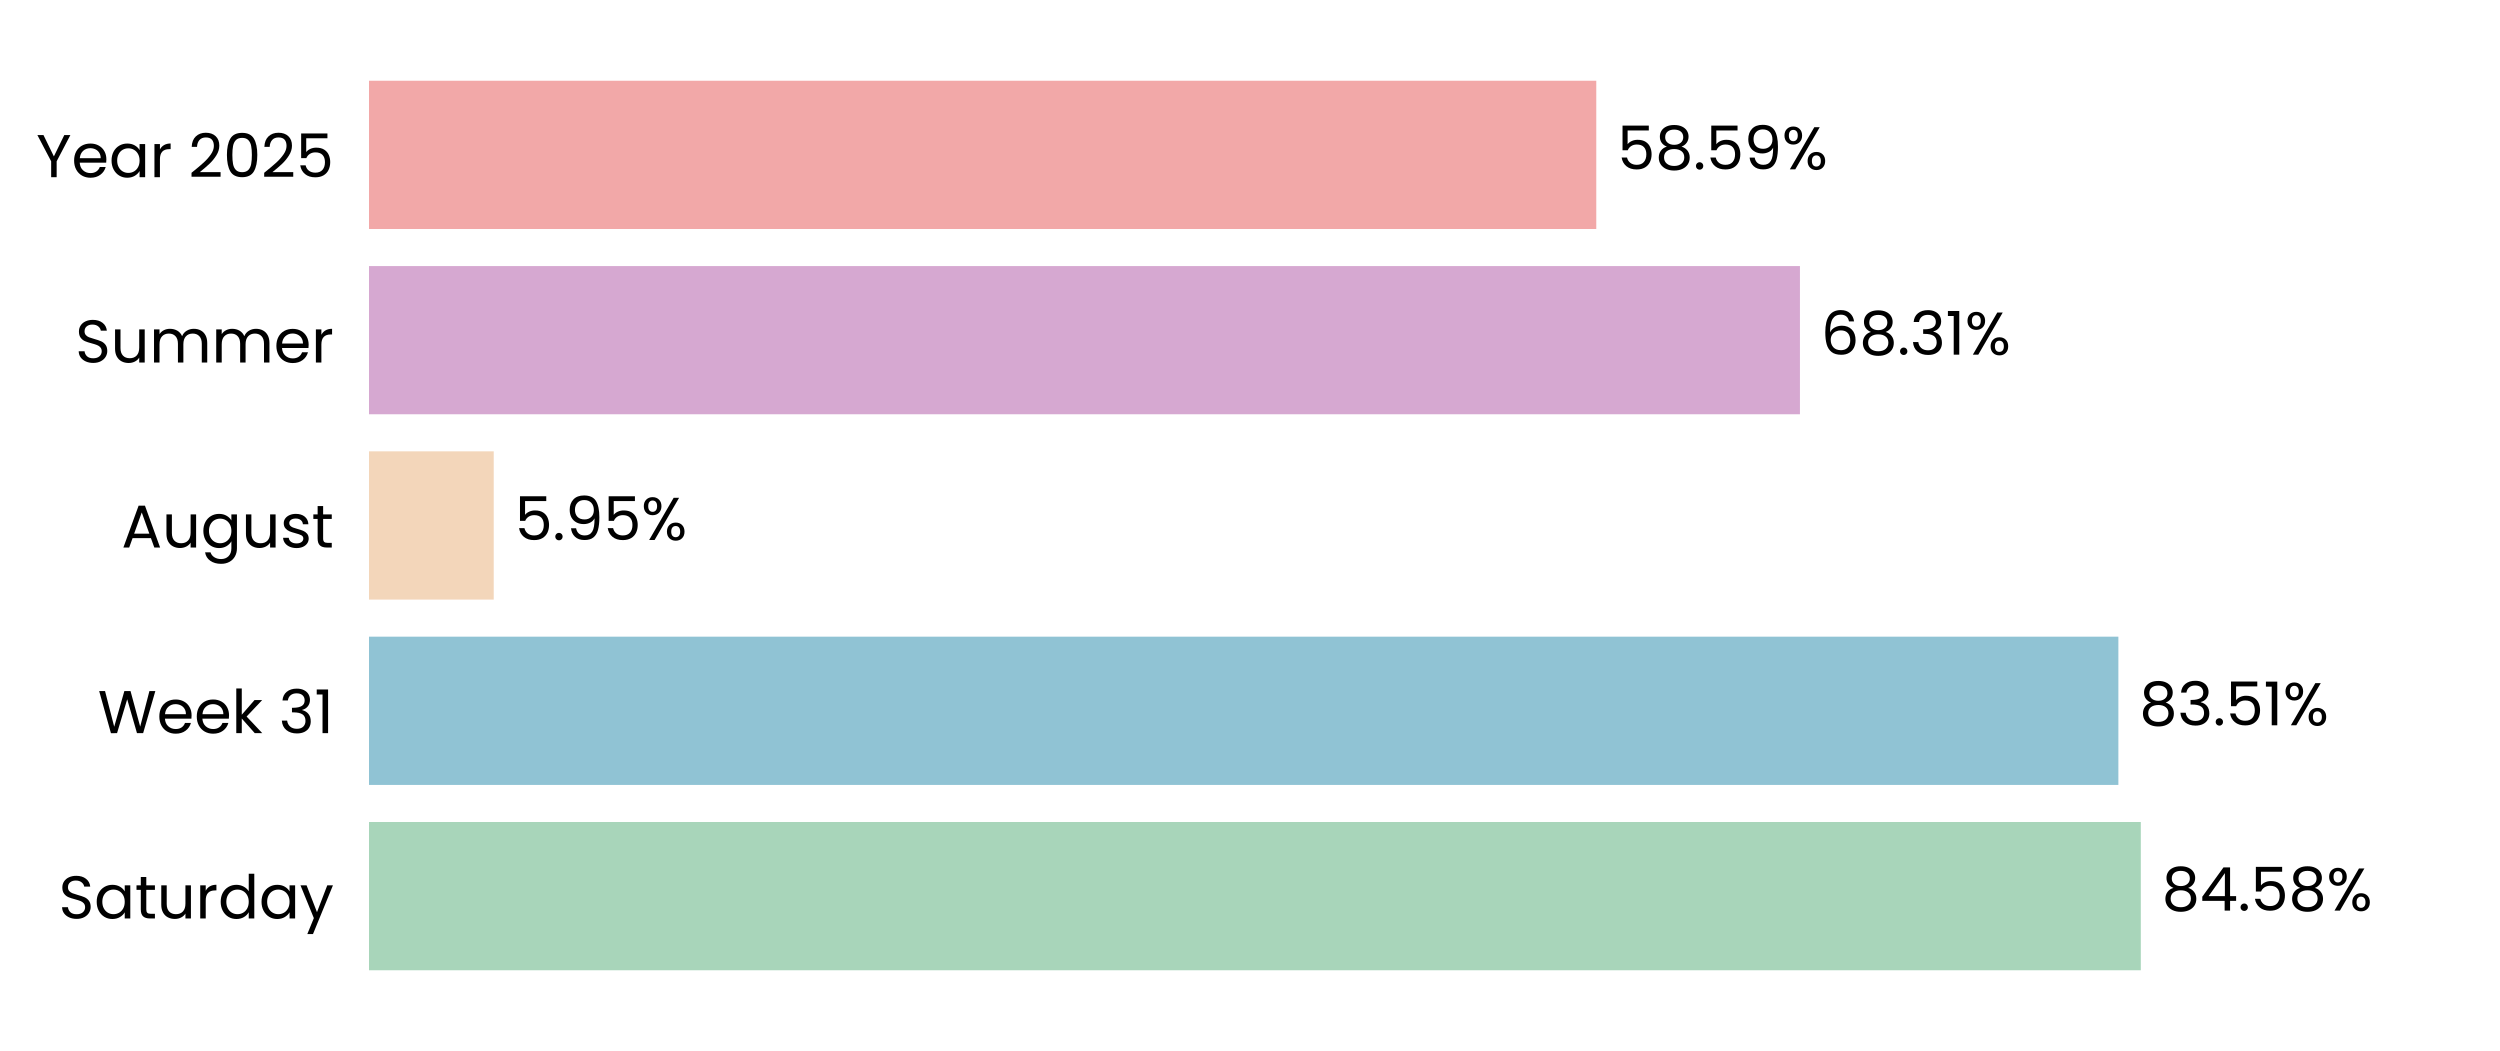
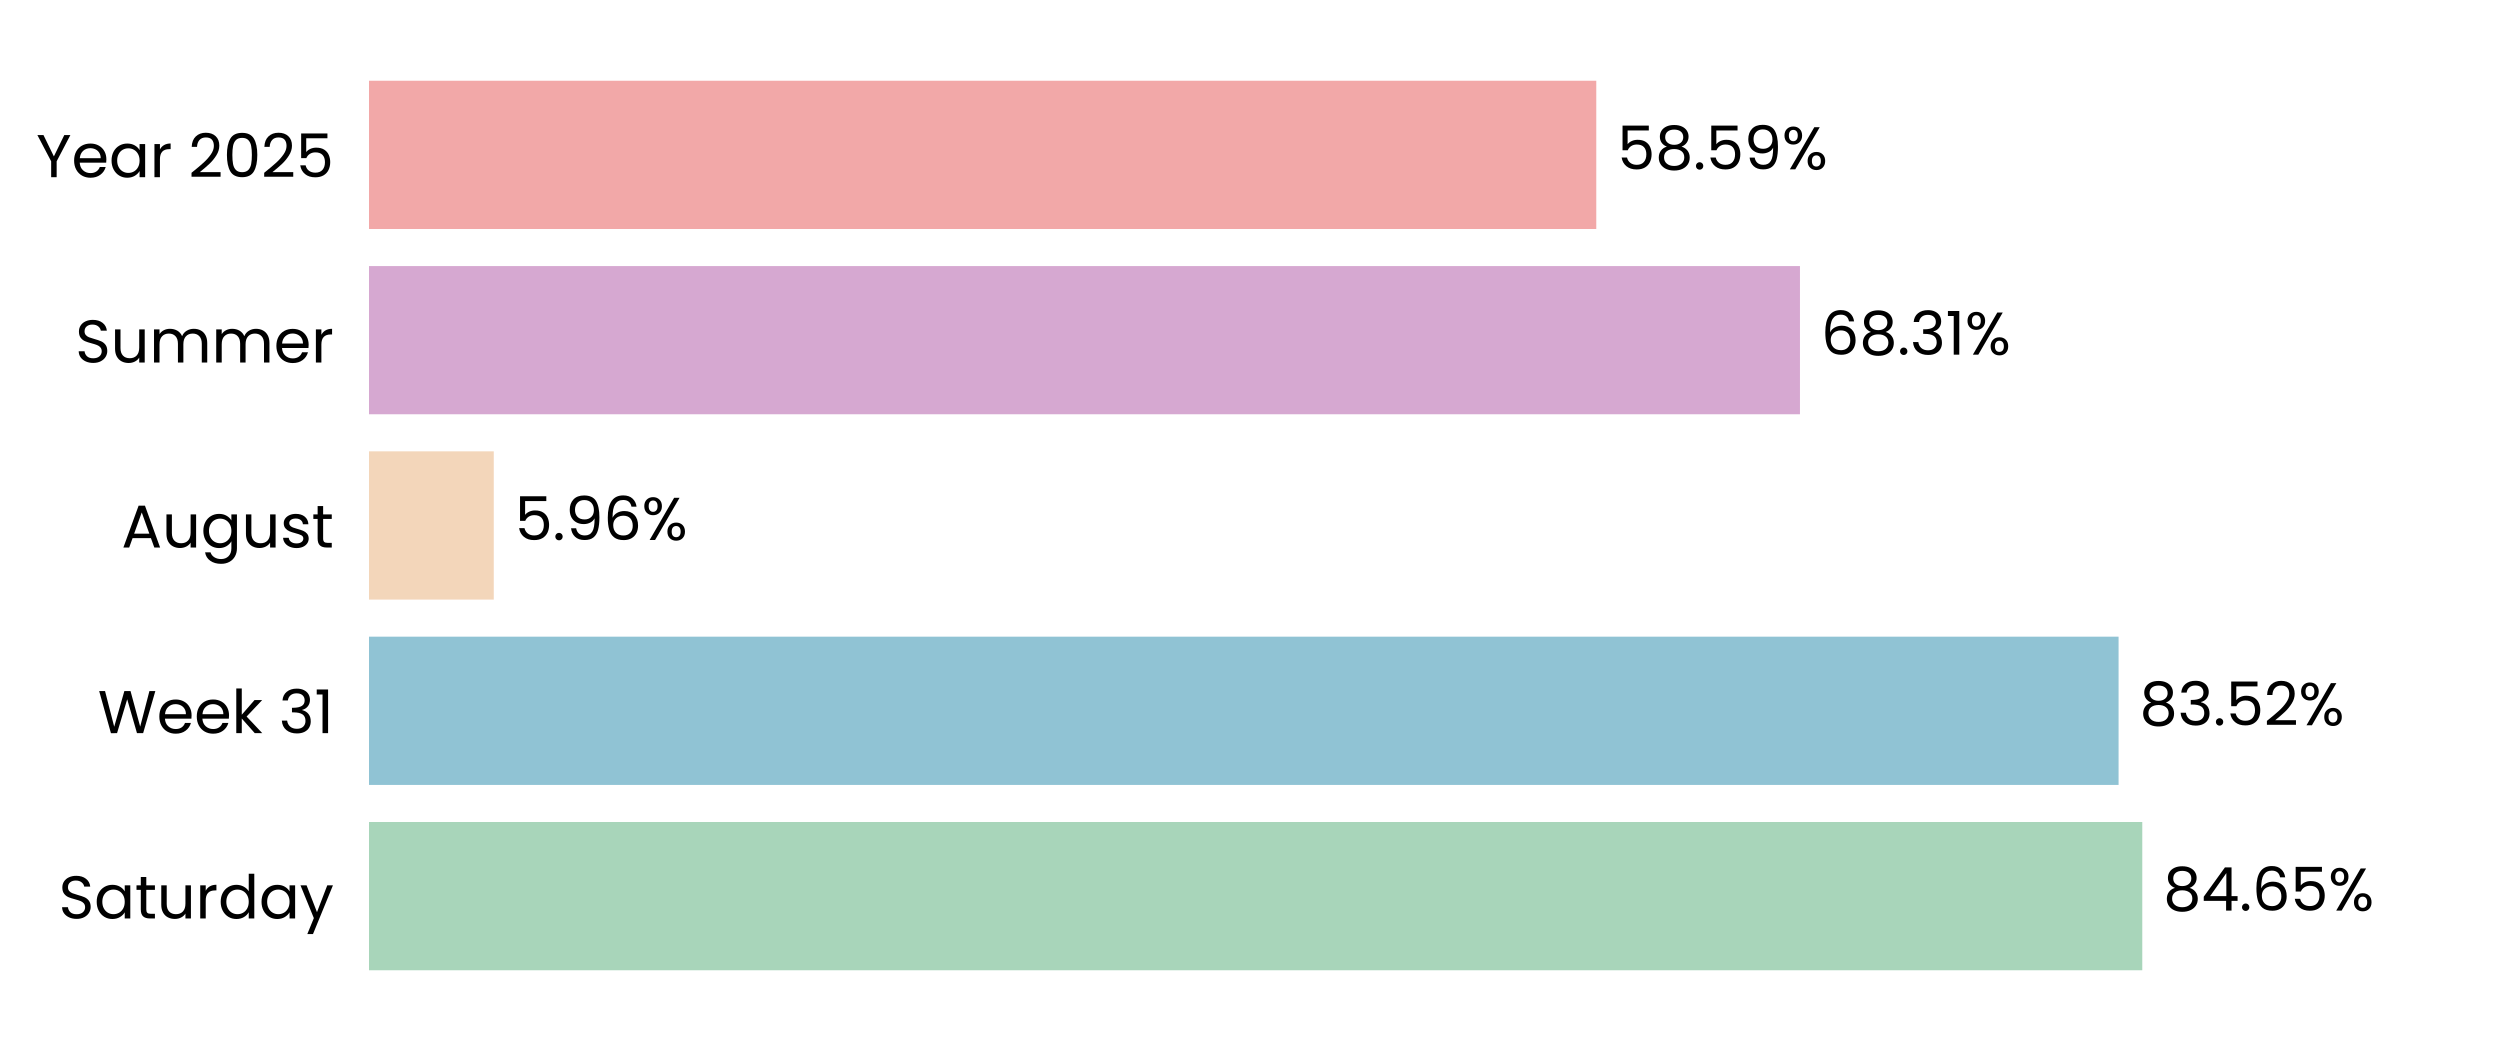
<svg xmlns="http://www.w3.org/2000/svg" xmlns:xlink="http://www.w3.org/1999/xlink" width="496.691pt" height="208.8pt" viewBox="0 0 496.691 208.8" version="1.1">
  <defs>
    <style type="text/css">*{stroke-linejoin: round; stroke-linecap: butt}</style>
  </defs>
  <g id="figure_1">
    <g id="patch_1">
      <path d="M 0 208.8  L 496.691 208.8  L 496.691 0  L 0 0  L 0 208.8  z " style="fill: none" />
    </g>
    <g id="axes_1">
      <g id="patch_2">
        <path d="M 73.311 201.6  L 489.491 201.6  L 489.491 7.2  L 73.311 7.2  L 73.311 201.6  z " style="fill: none" />
      </g>
      <g id="patch_3">
-         <path d="M 73.311 192.764  L 425.33 192.764  L 425.33 163.309  L 73.311 163.309  z " clip-path="url(#p20fb547979)" style="fill: #a8d5ba" />
+         <path d="M 73.311 192.764  L 425.619 192.764  L 425.619 163.309  L 73.311 163.309  z " clip-path="url(#p382f1dbfae)" style="fill: #a8d5ba" />
      </g>
      <g id="patch_4">
-         <path d="M 73.311 155.945  L 420.871 155.945  L 420.871 126.491  L 73.311 126.491  z " clip-path="url(#p20fb547979)" style="fill: #90c3d4" />
+         <path d="M 73.311 155.945  L 420.912 155.945  L 420.912 126.491  L 73.311 126.491  z " clip-path="url(#p382f1dbfae)" style="fill: #90c3d4" />
      </g>
      <g id="patch_5">
-         <path d="M 73.311 119.127  L 98.092 119.127  L 98.092 89.673  L 73.311 89.673  z " clip-path="url(#p20fb547979)" style="fill: #f3d6ba" />
+         <path d="M 73.311 119.127  L 98.101 119.127  L 98.101 89.673  L 73.311 89.673  z " clip-path="url(#p382f1dbfae)" style="fill: #f3d6ba" />
      </g>
      <g id="patch_6">
-         <path d="M 73.311 82.309  L 357.607 82.309  L 357.607 52.855  L 73.311 52.855  z " clip-path="url(#p20fb547979)" style="fill: #d6a8d1" />
+         <path d="M 73.311 82.309  L 357.61 82.309  L 357.61 52.855  L 73.311 52.855  z " clip-path="url(#p382f1dbfae)" style="fill: #d6a8d1" />
      </g>
      <g id="patch_7">
-         <path d="M 73.311 45.491  L 317.142 45.491  L 317.142 16.036  L 73.311 16.036  z " clip-path="url(#p20fb547979)" style="fill: #f2a8a8" />
+         <path d="M 73.311 45.491  L 317.143 45.491  L 317.143 16.036  L 73.311 16.036  z " clip-path="url(#p382f1dbfae)" style="fill: #f2a8a8" />
      </g>
      <g id="matplotlib.axis_1">
        <g id="ytick_1">
          <g id="text_1">
            <g transform="translate(11.65312 182.4764) scale(0.12 -0.12)">
              <defs>
                <path id="Poppins-Regular-53" d="M 1907 -45  Q 1466 -45 1117 112  Q 768 269 569 547  Q 371 826 365 1190  L 986 1190  Q 1018 877 1245 662  Q 1472 448 1907 448  Q 2323 448 2563 656  Q 2803 864 2803 1190  Q 2803 1446 2662 1606  Q 2522 1766 2310 1849  Q 2099 1933 1741 2029  Q 1299 2144 1033 2259  Q 768 2374 579 2620  Q 390 2867 390 3283  Q 390 3648 576 3929  Q 762 4211 1098 4364  Q 1434 4518 1869 4518  Q 2496 4518 2896 4204  Q 3296 3891 3347 3373  L 2707 3373  Q 2675 3629 2438 3824  Q 2202 4019 1811 4019  Q 1446 4019 1216 3830  Q 986 3642 986 3302  Q 986 3059 1123 2905  Q 1261 2752 1462 2672  Q 1664 2592 2029 2490  Q 2470 2368 2739 2249  Q 3008 2131 3200 1884  Q 3392 1638 3392 1216  Q 3392 890 3219 602  Q 3046 314 2707 134  Q 2368 -45 1907 -45  z " transform="scale(0.015625)" />
                <path id="Poppins-Regular-61" d="M 275 1766  Q 275 2304 492 2710  Q 710 3117 1091 3341  Q 1472 3565 1939 3565  Q 2400 3565 2739 3366  Q 3078 3168 3245 2867  L 3245 3507  L 3834 3507  L 3834 0  L 3245 0  L 3245 653  Q 3072 346 2729 144  Q 2387 -58 1933 -58  Q 1466 -58 1088 172  Q 710 403 492 819  Q 275 1235 275 1766  z M 3245 1760  Q 3245 2157 3085 2451  Q 2925 2746 2653 2902  Q 2381 3059 2054 3059  Q 1728 3059 1459 2905  Q 1190 2752 1030 2457  Q 870 2163 870 1766  Q 870 1363 1030 1065  Q 1190 768 1459 611  Q 1728 454 2054 454  Q 2381 454 2653 611  Q 2925 768 3085 1065  Q 3245 1363 3245 1760  z " transform="scale(0.015625)" />
                <path id="Poppins-Regular-74" d="M 1203 3027  L 1203 960  Q 1203 704 1312 598  Q 1421 493 1690 493  L 2118 493  L 2118 0  L 1594 0  Q 1107 0 864 224  Q 621 448 621 960  L 621 3027  L 166 3027  L 166 3507  L 621 3507  L 621 4390  L 1203 4390  L 1203 3507  L 2118 3507  L 2118 3027  L 1203 3027  z " transform="scale(0.015625)" />
                <path id="Poppins-Regular-75" d="M 3603 3507  L 3603 0  L 3021 0  L 3021 518  Q 2854 250 2556 99  Q 2259 -51 1901 -51  Q 1491 -51 1164 118  Q 838 288 649 627  Q 461 966 461 1453  L 461 3507  L 1037 3507  L 1037 1530  Q 1037 1011 1299 732  Q 1562 454 2016 454  Q 2483 454 2752 742  Q 3021 1030 3021 1581  L 3021 3507  L 3603 3507  z " transform="scale(0.015625)" />
                <path id="Poppins-Regular-72" d="M 1075 2938  Q 1229 3238 1513 3404  Q 1798 3571 2208 3571  L 2208 2970  L 2054 2970  Q 1075 2970 1075 1907  L 1075 0  L 493 0  L 493 3507  L 1075 3507  L 1075 2938  z " transform="scale(0.015625)" />
                <path id="Poppins-Regular-64" d="M 275 1766  Q 275 2304 492 2710  Q 710 3117 1091 3341  Q 1472 3565 1946 3565  Q 2355 3565 2707 3376  Q 3059 3187 3245 2880  L 3245 4736  L 3834 4736  L 3834 0  L 3245 0  L 3245 659  Q 3072 346 2733 144  Q 2394 -58 1939 -58  Q 1472 -58 1091 172  Q 710 403 492 819  Q 275 1235 275 1766  z M 3245 1760  Q 3245 2157 3085 2451  Q 2925 2746 2653 2902  Q 2381 3059 2054 3059  Q 1728 3059 1459 2905  Q 1190 2752 1030 2457  Q 870 2163 870 1766  Q 870 1363 1030 1065  Q 1190 768 1459 611  Q 1728 454 2054 454  Q 2381 454 2653 611  Q 2925 768 3085 1065  Q 3245 1363 3245 1760  z " transform="scale(0.015625)" />
                <path id="Poppins-Regular-79" d="M 3514 3507  L 1402 -1651  L 800 -1651  L 1491 38  L 77 3507  L 723 3507  L 1824 666  L 2912 3507  L 3514 3507  z " transform="scale(0.015625)" />
              </defs>
              <use xlink:href="#Poppins-Regular-53" />
              <use xlink:href="#Poppins-Regular-61" transform="translate(58.7 0)" />
              <use xlink:href="#Poppins-Regular-74" transform="translate(126.3 0)" />
              <use xlink:href="#Poppins-Regular-75" transform="translate(162.7 0)" />
              <use xlink:href="#Poppins-Regular-72" transform="translate(226.7 0)" />
              <use xlink:href="#Poppins-Regular-64" transform="translate(264 0)" />
              <use xlink:href="#Poppins-Regular-61" transform="translate(331.5999 0)" />
              <use xlink:href="#Poppins-Regular-79" transform="translate(399.1999 0)" />
            </g>
          </g>
        </g>
        <g id="ytick_2">
          <g id="text_2">
            <g transform="translate(19.42687 145.6582) scale(0.12 -0.12)">
              <defs>
                <path id="Poppins-Regular-57" d="M 6099 4461  L 4806 0  L 4154 0  L 3117 3590  L 2042 0  L 1395 -6  L 147 4461  L 768 4461  L 1741 678  L 2816 4461  L 3469 4461  L 4493 691  L 5472 4461  L 6099 4461  z " transform="scale(0.015625)" />
                <path id="Poppins-Regular-65" d="M 3693 1888  Q 3693 1722 3674 1536  L 870 1536  Q 902 1018 1225 726  Q 1549 435 2010 435  Q 2387 435 2640 611  Q 2893 787 2995 1082  L 3622 1082  Q 3482 576 3059 259  Q 2637 -58 2010 -58  Q 1510 -58 1116 166  Q 723 390 499 803  Q 275 1216 275 1760  Q 275 2304 492 2713  Q 710 3123 1104 3344  Q 1498 3565 2010 3565  Q 2509 3565 2893 3347  Q 3277 3130 3485 2749  Q 3693 2368 3693 1888  z M 3091 2010  Q 3091 2342 2944 2582  Q 2797 2822 2544 2947  Q 2291 3072 1984 3072  Q 1542 3072 1232 2790  Q 922 2509 877 2010  L 3091 2010  z " transform="scale(0.015625)" />
                <path id="Poppins-Regular-6b" d="M 2451 0  L 1075 1549  L 1075 0  L 493 0  L 493 4736  L 1075 4736  L 1075 1952  L 2426 3507  L 3238 3507  L 1587 1760  L 3245 0  L 2451 0  z " transform="scale(0.015625)" />
                <path id="Poppins-Regular-20" transform="scale(0.015625)" />
                <path id="Poppins-Regular-33" d="M 384 3462  Q 429 4051 838 4384  Q 1248 4717 1901 4717  Q 2336 4717 2653 4560  Q 2970 4403 3133 4134  Q 3296 3866 3296 3526  Q 3296 3130 3069 2842  Q 2842 2554 2477 2470  L 2477 2438  Q 2893 2336 3136 2035  Q 3379 1734 3379 1248  Q 3379 883 3212 592  Q 3046 301 2713 134  Q 2381 -32 1914 -32  Q 1235 -32 800 323  Q 365 678 314 1331  L 877 1331  Q 922 947 1190 704  Q 1459 461 1907 461  Q 2355 461 2588 694  Q 2822 928 2822 1299  Q 2822 1779 2502 1990  Q 2182 2202 1536 2202  L 1389 2202  L 1389 2688  L 1542 2688  Q 2131 2694 2432 2883  Q 2733 3072 2733 3469  Q 2733 3808 2512 4013  Q 2291 4218 1882 4218  Q 1485 4218 1241 4013  Q 998 3808 954 3462  L 384 3462  z " transform="scale(0.015625)" />
                <path id="Poppins-Regular-31" d="M 243 4096  L 243 4627  L 1446 4627  L 1446 0  L 858 0  L 858 4096  L 243 4096  z " transform="scale(0.015625)" />
              </defs>
              <use xlink:href="#Poppins-Regular-57" />
              <use xlink:href="#Poppins-Regular-65" transform="translate(97.59999 0)" />
              <use xlink:href="#Poppins-Regular-65" transform="translate(159.6 0)" />
              <use xlink:href="#Poppins-Regular-6b" transform="translate(221.6 0)" />
              <use xlink:href="#Poppins-Regular-20" transform="translate(273.0999 0)" />
              <use xlink:href="#Poppins-Regular-33" transform="translate(299.7999 0)" />
              <use xlink:href="#Poppins-Regular-31" transform="translate(358.6999 0)" />
            </g>
          </g>
        </g>
        <g id="ytick_3">
          <g id="text_3">
            <g transform="translate(24.11812 108.78) scale(0.12 -0.12)">
              <defs>
                <path id="Poppins-Regular-41" d="M 3130 992  L 1184 992  L 826 0  L 211 0  L 1824 4435  L 2496 4435  L 4102 0  L 3488 0  L 3130 992  z M 2963 1466  L 2157 3718  L 1350 1466  L 2963 1466  z " transform="scale(0.015625)" />
                <path id="Poppins-Regular-67" d="M 1939 3565  Q 2394 3565 2736 3366  Q 3078 3168 3245 2867  L 3245 3507  L 3834 3507  L 3834 -77  Q 3834 -557 3629 -931  Q 3424 -1306 3043 -1517  Q 2662 -1728 2157 -1728  Q 1466 -1728 1005 -1401  Q 544 -1075 461 -512  L 1037 -512  Q 1133 -832 1433 -1027  Q 1734 -1222 2157 -1222  Q 2637 -1222 2941 -921  Q 3245 -621 3245 -77  L 3245 659  Q 3072 352 2733 147  Q 2394 -58 1939 -58  Q 1472 -58 1091 172  Q 710 403 492 819  Q 275 1235 275 1766  Q 275 2304 492 2710  Q 710 3117 1091 3341  Q 1472 3565 1939 3565  z M 3245 1760  Q 3245 2157 3085 2451  Q 2925 2746 2653 2902  Q 2381 3059 2054 3059  Q 1728 3059 1459 2905  Q 1190 2752 1030 2457  Q 870 2163 870 1766  Q 870 1363 1030 1065  Q 1190 768 1459 611  Q 1728 454 2054 454  Q 2381 454 2653 611  Q 2925 768 3085 1065  Q 3245 1363 3245 1760  z " transform="scale(0.015625)" />
                <path id="Poppins-Regular-73" d="M 1734 -58  Q 1331 -58 1011 80  Q 691 218 505 464  Q 320 710 301 1030  L 902 1030  Q 928 768 1149 601  Q 1370 435 1728 435  Q 2061 435 2253 582  Q 2445 730 2445 954  Q 2445 1184 2240 1296  Q 2035 1408 1606 1517  Q 1216 1619 969 1724  Q 723 1830 547 2038  Q 371 2246 371 2586  Q 371 2854 531 3078  Q 691 3302 985 3433  Q 1280 3565 1658 3565  Q 2240 3565 2598 3270  Q 2957 2976 2982 2464  L 2400 2464  Q 2381 2739 2179 2905  Q 1978 3072 1638 3072  Q 1325 3072 1139 2937  Q 954 2803 954 2586  Q 954 2413 1066 2301  Q 1178 2189 1347 2121  Q 1517 2054 1818 1971  Q 2195 1869 2432 1769  Q 2669 1670 2838 1472  Q 3008 1274 3014 954  Q 3014 666 2854 435  Q 2694 205 2403 73  Q 2112 -58 1734 -58  z " transform="scale(0.015625)" />
              </defs>
              <use xlink:href="#Poppins-Regular-41" />
              <use xlink:href="#Poppins-Regular-75" transform="translate(67.39999 0)" />
              <use xlink:href="#Poppins-Regular-67" transform="translate(131.4 0)" />
              <use xlink:href="#Poppins-Regular-75" transform="translate(199 0)" />
              <use xlink:href="#Poppins-Regular-73" transform="translate(263 0)" />
              <use xlink:href="#Poppins-Regular-74" transform="translate(315.2 0)" />
            </g>
          </g>
        </g>
        <g id="ytick_4">
          <g id="text_4">
            <g transform="translate(14.95125 72.02182) scale(0.12 -0.12)">
              <defs>
                <path id="Poppins-Regular-6d" d="M 4710 3571  Q 5120 3571 5440 3401  Q 5760 3232 5945 2893  Q 6131 2554 6131 2067  L 6131 0  L 5555 0  L 5555 1984  Q 5555 2509 5296 2787  Q 5037 3066 4595 3066  Q 4141 3066 3872 2774  Q 3603 2483 3603 1933  L 3603 0  L 3027 0  L 3027 1984  Q 3027 2509 2768 2787  Q 2509 3066 2067 3066  Q 1613 3066 1344 2774  Q 1075 2483 1075 1933  L 1075 0  L 493 0  L 493 3507  L 1075 3507  L 1075 3002  Q 1248 3277 1539 3424  Q 1830 3571 2182 3571  Q 2624 3571 2963 3372  Q 3302 3174 3469 2790  Q 3616 3162 3955 3366  Q 4294 3571 4710 3571  z " transform="scale(0.015625)" />
              </defs>
              <use xlink:href="#Poppins-Regular-53" />
              <use xlink:href="#Poppins-Regular-75" transform="translate(58.7 0)" />
              <use xlink:href="#Poppins-Regular-6d" transform="translate(122.7 0)" />
              <use xlink:href="#Poppins-Regular-6d" transform="translate(225.7 0)" />
              <use xlink:href="#Poppins-Regular-65" transform="translate(328.7 0)" />
              <use xlink:href="#Poppins-Regular-72" transform="translate(390.6999 0)" />
            </g>
          </g>
        </g>
        <g id="ytick_5">
          <g id="text_5">
            <g transform="translate(7.2 35.20364) scale(0.12 -0.12)">
              <defs>
                <path id="Poppins-Regular-59" d="M 3616 4461  L 2163 1683  L 2163 0  L 1581 0  L 1581 1683  L 122 4461  L 768 4461  L 1869 2202  L 2970 4461  L 3616 4461  z " transform="scale(0.015625)" />
                <path id="Poppins-Regular-32" d="M 326 467  Q 1139 1120 1600 1539  Q 2061 1958 2377 2416  Q 2694 2874 2694 3315  Q 2694 3731 2492 3971  Q 2291 4211 1843 4211  Q 1408 4211 1168 3939  Q 928 3667 909 3213  L 346 3213  Q 371 3930 780 4320  Q 1190 4710 1837 4710  Q 2496 4710 2883 4345  Q 3270 3981 3270 3341  Q 3270 2810 2953 2307  Q 2637 1805 2233 1424  Q 1830 1043 1203 538  L 3405 538  L 3405 51  L 326 51  L 326 467  z " transform="scale(0.015625)" />
                <path id="Poppins-Regular-30" d="M 397 2362  Q 397 3462 755 4080  Q 1114 4698 2010 4698  Q 2899 4698 3257 4080  Q 3616 3462 3616 2362  Q 3616 1242 3257 621  Q 2899 0 2010 0  Q 1114 0 755 621  Q 397 1242 397 2362  z M 3040 2362  Q 3040 2918 2966 3305  Q 2893 3693 2665 3929  Q 2438 4166 2010 4166  Q 1574 4166 1347 3929  Q 1120 3693 1046 3305  Q 973 2918 973 2362  Q 973 1786 1046 1395  Q 1120 1005 1347 768  Q 1574 531 2010 531  Q 2438 531 2665 768  Q 2893 1005 2966 1395  Q 3040 1786 3040 2362  z " transform="scale(0.015625)" />
                <path id="Poppins-Regular-35" d="M 3347 4122  L 1101 4122  L 1101 2662  Q 1248 2867 1536 2998  Q 1824 3130 2157 3130  Q 2688 3130 3021 2909  Q 3354 2688 3498 2339  Q 3642 1990 3642 1600  Q 3642 1139 3469 774  Q 3296 410 2941 198  Q 2586 -13 2061 -13  Q 1389 -13 973 332  Q 557 678 467 1254  L 1037 1254  Q 1120 890 1389 685  Q 1658 480 2067 480  Q 2573 480 2829 784  Q 3085 1088 3085 1587  Q 3085 2086 2829 2358  Q 2573 2630 2074 2630  Q 1734 2630 1481 2467  Q 1229 2304 1114 2022  L 563 2022  L 563 4634  L 3347 4634  L 3347 4122  z " transform="scale(0.015625)" />
              </defs>
              <use xlink:href="#Poppins-Regular-59" />
              <use xlink:href="#Poppins-Regular-65" transform="translate(58.39999 0)" />
              <use xlink:href="#Poppins-Regular-61" transform="translate(120.4 0)" />
              <use xlink:href="#Poppins-Regular-72" transform="translate(188 0)" />
              <use xlink:href="#Poppins-Regular-20" transform="translate(225.3 0)" />
              <use xlink:href="#Poppins-Regular-32" transform="translate(252 0)" />
              <use xlink:href="#Poppins-Regular-30" transform="translate(309.4999 0)" />
              <use xlink:href="#Poppins-Regular-32" transform="translate(372.2999 0)" />
              <use xlink:href="#Poppins-Regular-35" transform="translate(429.7999 0)" />
            </g>
          </g>
        </g>
      </g>
      <g id="text_6">
-         <g transform="translate(429.492 180.9164) scale(0.12 -0.12)">
+         <g transform="translate(429.781 180.9164) scale(0.12 -0.12)">
          <defs>
            <path id="Poppins-Regular-38" d="M 1242 2406  Q 883 2547 691 2816  Q 499 3085 499 3469  Q 499 3814 672 4092  Q 845 4371 1187 4534  Q 1530 4698 2016 4698  Q 2502 4698 2844 4534  Q 3187 4371 3363 4092  Q 3539 3814 3539 3469  Q 3539 3098 3340 2819  Q 3142 2541 2797 2406  Q 3194 2285 3427 1981  Q 3661 1677 3661 1248  Q 3661 832 3456 521  Q 3251 211 2876 41  Q 2502 -128 2016 -128  Q 1530 -128 1162 41  Q 794 211 589 521  Q 384 832 384 1248  Q 384 1677 614 1984  Q 845 2291 1242 2406  z M 2976 3398  Q 2976 3789 2720 4000  Q 2464 4211 2016 4211  Q 1574 4211 1318 4000  Q 1062 3789 1062 3392  Q 1062 3034 1328 2816  Q 1594 2598 2016 2598  Q 2445 2598 2710 2819  Q 2976 3040 2976 3398  z M 2016 2150  Q 1542 2150 1241 1929  Q 941 1709 941 1267  Q 941 858 1232 608  Q 1523 358 2016 358  Q 2509 358 2797 608  Q 3085 858 3085 1267  Q 3085 1696 2790 1923  Q 2496 2150 2016 2150  z " transform="scale(0.015625)" />
            <path id="Poppins-Regular-34" d="M 256 1030  L 256 1472  L 2502 4582  L 3200 4582  L 3200 1536  L 3840 1536  L 3840 1030  L 3200 1030  L 3200 0  L 2624 0  L 2624 1030  L 256 1030  z M 2650 3974  L 928 1536  L 2650 1536  L 2650 3974  z " transform="scale(0.015625)" />
            <path id="Poppins-Regular-2e" d="M 678 -38  Q 512 -38 397 77  Q 282 192 282 358  Q 282 525 397 640  Q 512 755 678 755  Q 838 755 950 640  Q 1062 525 1062 358  Q 1062 192 950 77  Q 838 -38 678 -38  z " transform="scale(0.015625)" />
+             <path id="Poppins-Regular-36" d="M 2976 3526  Q 2835 4237 2099 4237  Q 1530 4237 1248 3798  Q 966 3360 973 2355  Q 1120 2688 1462 2877  Q 1805 3066 2227 3066  Q 2886 3066 3280 2656  Q 3674 2246 3674 1523  Q 3674 1088 3504 742  Q 3334 397 2992 192  Q 2650 -13 2163 -13  Q 1504 -13 1133 281  Q 762 576 614 1094  Q 467 1613 467 2374  Q 467 4723 2106 4723  Q 2733 4723 3091 4384  Q 3450 4045 3514 3526  L 2976 3526  z M 2106 2573  Q 1830 2573 1587 2461  Q 1344 2349 1193 2121  Q 1043 1894 1043 1568  Q 1043 1082 1324 778  Q 1606 474 2131 474  Q 2579 474 2844 752  Q 3110 1030 3110 1504  Q 3110 2003 2854 2288  Q 2598 2573 2106 2573  z " transform="scale(0.015625)" />
            <path id="Poppins-Regular-25" d="M 269 3584  Q 269 4019 531 4278  Q 794 4538 1203 4538  Q 1613 4538 1875 4278  Q 2138 4019 2138 3584  Q 2138 3142 1875 2883  Q 1613 2624 1203 2624  Q 794 2624 531 2883  Q 269 3142 269 3584  z M 4006 4467  L 1414 0  L 838 0  L 3430 4467  L 4006 4467  z M 1203 4179  Q 986 4179 861 4028  Q 736 3878 736 3584  Q 736 3290 861 3136  Q 986 2982 1203 2982  Q 1421 2982 1549 3139  Q 1677 3296 1677 3584  Q 1677 3878 1549 4028  Q 1421 4179 1203 4179  z M 2720 883  Q 2720 1325 2982 1584  Q 3245 1843 3654 1843  Q 4064 1843 4323 1584  Q 4582 1325 4582 883  Q 4582 448 4323 185  Q 4064 -77 3654 -77  Q 3245 -77 2982 182  Q 2720 442 2720 883  z M 3648 1478  Q 3430 1478 3302 1328  Q 3174 1178 3174 883  Q 3174 595 3302 444  Q 3430 294 3648 294  Q 3866 294 3994 444  Q 4122 595 4122 883  Q 4122 1178 3994 1328  Q 3866 1478 3648 1478  z " transform="scale(0.015625)" />
          </defs>
          <use xlink:href="#Poppins-Regular-38" />
          <use xlink:href="#Poppins-Regular-34" transform="translate(63.09999 0)" />
          <use xlink:href="#Poppins-Regular-2e" transform="translate(126 0)" />
-           <use xlink:href="#Poppins-Regular-35" transform="translate(147 0)" />
-           <use xlink:href="#Poppins-Regular-38" transform="translate(209.8 0)" />
-           <use xlink:href="#Poppins-Regular-25" transform="translate(272.8999 0)" />
+           <use xlink:href="#Poppins-Regular-36" transform="translate(147 0)" />
+           <use xlink:href="#Poppins-Regular-35" transform="translate(210.5 0)" />
+           <use xlink:href="#Poppins-Regular-25" transform="translate(273.2999 0)" />
        </g>
      </g>
      <g id="text_7">
-         <g transform="translate(425.0329 144.0982) scale(0.12 -0.12)">
+         <g transform="translate(425.0742 144.0982) scale(0.12 -0.12)">
          <use xlink:href="#Poppins-Regular-38" />
          <use xlink:href="#Poppins-Regular-33" transform="translate(63.09999 0)" />
          <use xlink:href="#Poppins-Regular-2e" transform="translate(122 0)" />
          <use xlink:href="#Poppins-Regular-35" transform="translate(143 0)" />
-           <use xlink:href="#Poppins-Regular-31" transform="translate(205.8 0)" />
-           <use xlink:href="#Poppins-Regular-25" transform="translate(237.7999 0)" />
+           <use xlink:href="#Poppins-Regular-32" transform="translate(205.8 0)" />
+           <use xlink:href="#Poppins-Regular-25" transform="translate(263.2999 0)" />
        </g>
      </g>
      <g id="text_8">
-         <g transform="translate(102.2537 107.28) scale(0.12 -0.12)">
+         <g transform="translate(102.263 107.28) scale(0.12 -0.12)">
          <defs>
            <path id="Poppins-Regular-39" d="M 1146 1242  Q 1210 877 1443 678  Q 1677 480 2074 480  Q 2605 480 2857 896  Q 3110 1312 3098 2298  Q 2963 2010 2649 1846  Q 2336 1683 1952 1683  Q 1523 1683 1187 1859  Q 851 2035 659 2374  Q 467 2714 467 3194  Q 467 3878 864 4297  Q 1261 4717 1990 4717  Q 2886 4717 3248 4134  Q 3610 3552 3610 2400  Q 3610 1594 3466 1069  Q 3322 544 2979 269  Q 2637 -6 2042 -6  Q 1389 -6 1024 346  Q 659 698 608 1242  L 1146 1242  z M 2048 2176  Q 2477 2176 2752 2441  Q 3027 2707 3027 3162  Q 3027 3642 2758 3936  Q 2490 4230 2003 4230  Q 1555 4230 1289 3948  Q 1024 3667 1024 3206  Q 1024 2739 1286 2457  Q 1549 2176 2048 2176  z " transform="scale(0.015625)" />
          </defs>
          <use xlink:href="#Poppins-Regular-35" />
          <use xlink:href="#Poppins-Regular-2e" transform="translate(62.79999 0)" />
          <use xlink:href="#Poppins-Regular-39" transform="translate(83.79997 0)" />
-           <use xlink:href="#Poppins-Regular-35" transform="translate(146.8 0)" />
-           <use xlink:href="#Poppins-Regular-25" transform="translate(209.5999 0)" />
+           <use xlink:href="#Poppins-Regular-36" transform="translate(146.8 0)" />
+           <use xlink:href="#Poppins-Regular-25" transform="translate(210.2999 0)" />
        </g>
      </g>
      <g id="text_9">
-         <g transform="translate(361.7685 70.46182) scale(0.12 -0.12)">
-           <defs>
-             <path id="Poppins-Regular-36" d="M 2976 3526  Q 2835 4237 2099 4237  Q 1530 4237 1248 3798  Q 966 3360 973 2355  Q 1120 2688 1462 2877  Q 1805 3066 2227 3066  Q 2886 3066 3280 2656  Q 3674 2246 3674 1523  Q 3674 1088 3504 742  Q 3334 397 2992 192  Q 2650 -13 2163 -13  Q 1504 -13 1133 281  Q 762 576 614 1094  Q 467 1613 467 2374  Q 467 4723 2106 4723  Q 2733 4723 3091 4384  Q 3450 4045 3514 3526  L 2976 3526  z M 2106 2573  Q 1830 2573 1587 2461  Q 1344 2349 1193 2121  Q 1043 1894 1043 1568  Q 1043 1082 1324 778  Q 1606 474 2131 474  Q 2579 474 2844 752  Q 3110 1030 3110 1504  Q 3110 2003 2854 2288  Q 2598 2573 2106 2573  z " transform="scale(0.015625)" />
-           </defs>
+         <g transform="translate(361.7716 70.46182) scale(0.12 -0.12)">
          <use xlink:href="#Poppins-Regular-36" />
          <use xlink:href="#Poppins-Regular-38" transform="translate(63.49999 0)" />
          <use xlink:href="#Poppins-Regular-2e" transform="translate(126.6 0)" />
          <use xlink:href="#Poppins-Regular-33" transform="translate(147.6 0)" />
          <use xlink:href="#Poppins-Regular-31" transform="translate(206.5 0)" />
          <use xlink:href="#Poppins-Regular-25" transform="translate(238.4999 0)" />
        </g>
      </g>
      <g id="text_10">
-         <g transform="translate(321.3042 33.64364) scale(0.12 -0.12)">
+         <g transform="translate(321.305 33.64364) scale(0.12 -0.12)">
          <use xlink:href="#Poppins-Regular-35" />
          <use xlink:href="#Poppins-Regular-38" transform="translate(62.79999 0)" />
          <use xlink:href="#Poppins-Regular-2e" transform="translate(125.9 0)" />
          <use xlink:href="#Poppins-Regular-35" transform="translate(146.9 0)" />
          <use xlink:href="#Poppins-Regular-39" transform="translate(209.7 0)" />
          <use xlink:href="#Poppins-Regular-25" transform="translate(272.6999 0)" />
        </g>
      </g>
    </g>
  </g>
  <defs>
-     <clipPath id="p20fb547979">
+     <clipPath id="p382f1dbfae">
      <rect x="73.311" y="7.2" width="416.18" height="194.4" />
    </clipPath>
  </defs>
</svg>
